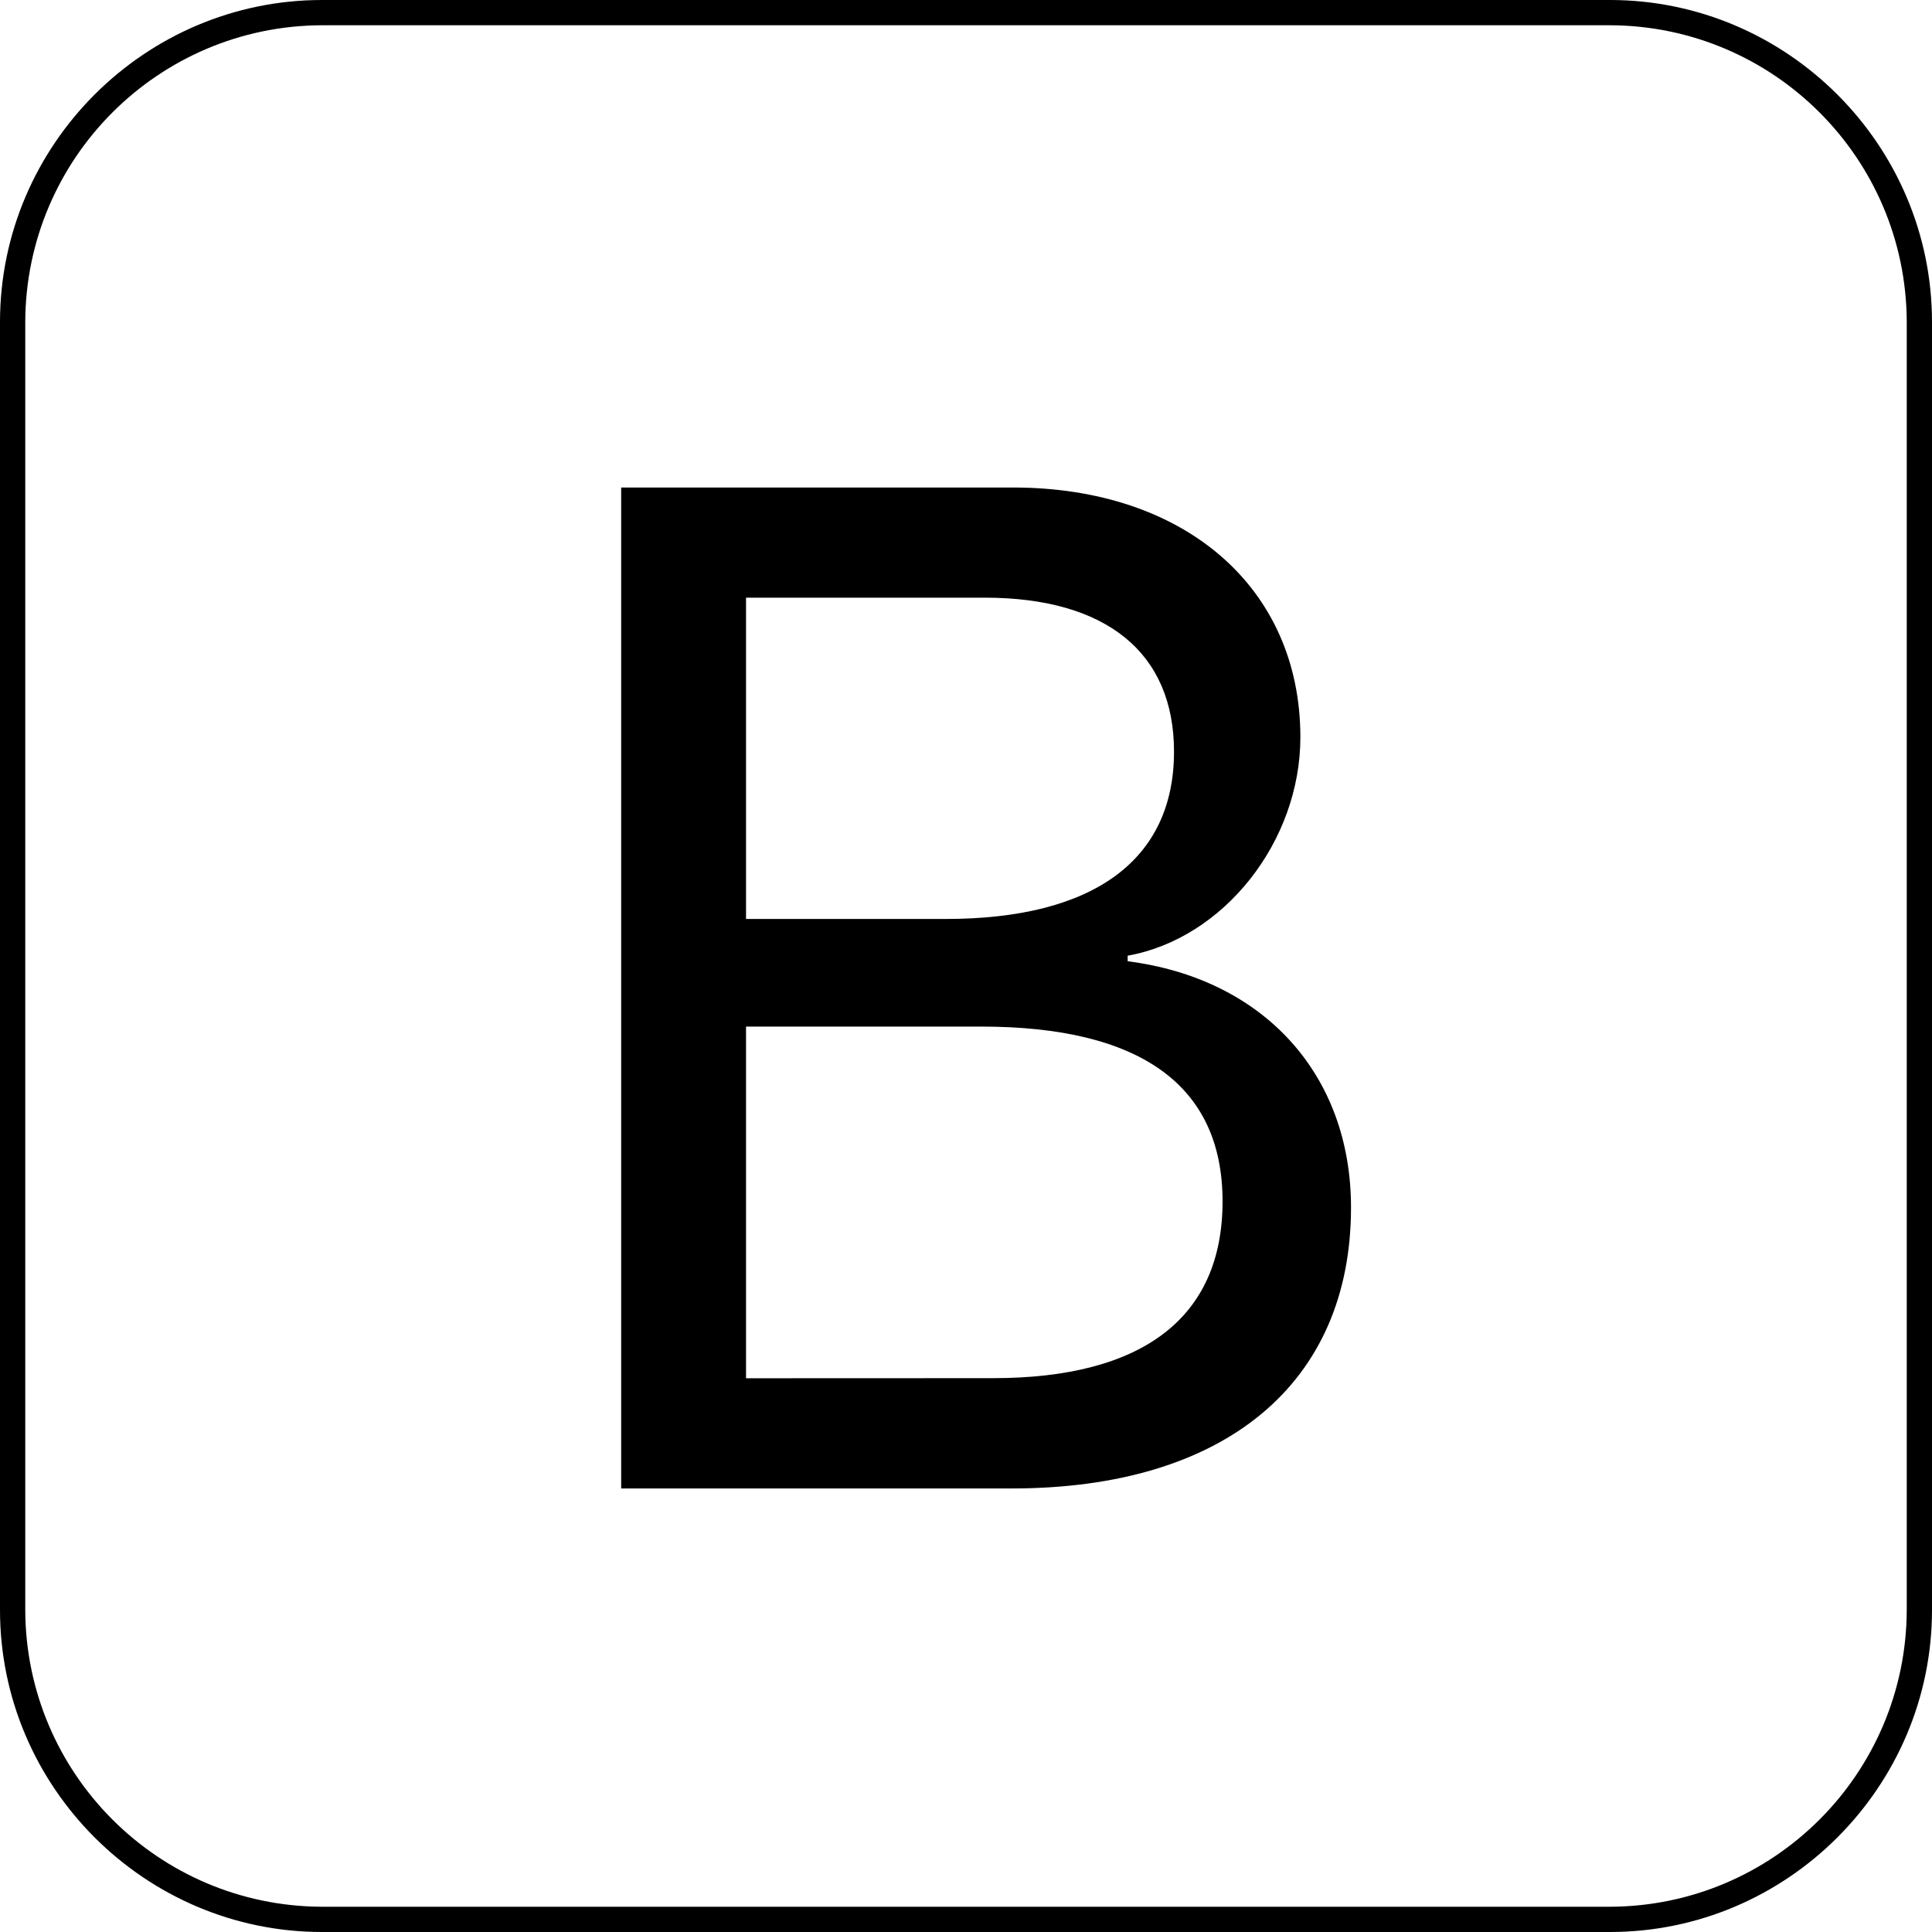
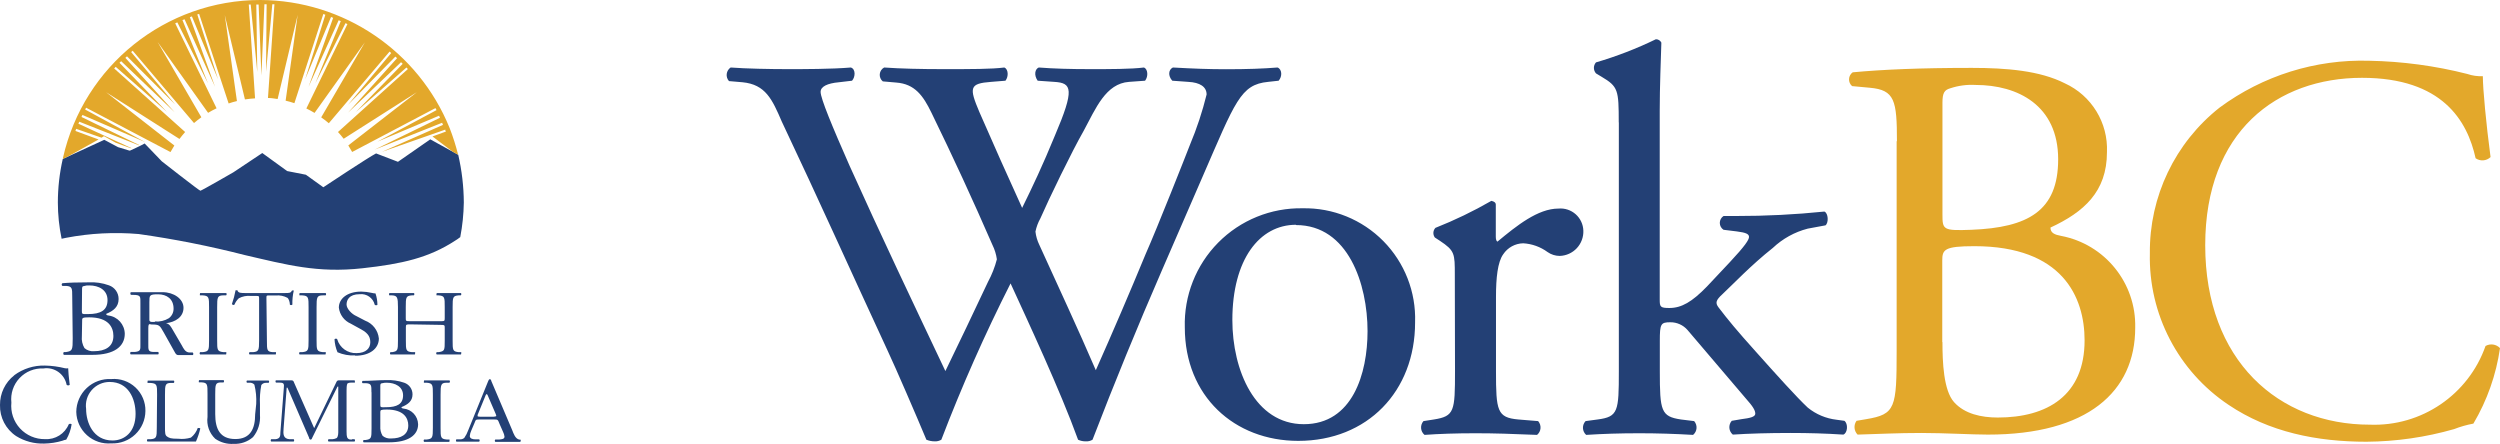
- <svg xmlns="http://www.w3.org/2000/svg" class="d-block" width="36" height="36" viewBox="0 0 612 612" focusable="false">
-   <path fill="currentColor" d="M510 8a94.3 94.3 0 0 1 94 94v408a94.3 94.3 0 0 1-94 94H102a94.3 94.3 0 0 1-94-94V102a94.3 94.3 0 0 1 94-94h408m0-8H102C45.9 0 0 45.9 0 102v408c0 56.1 45.9 102 102 102h408c56.1 0 102-45.9 102-102V102C612 45.9 566.1 0 510 0z" />
-   <path fill="currentColor" d="M196.77 471.5V154.43h124.15c54.27 0 91 31.64 91 79.1 0 33-24.17 63.72-54.71 69.21v1.76c43.07 5.49 70.75 35.82 70.75 78 0 55.81-40 89-107.45 89zm39.55-180.4h63.28c46.8 0 72.29-18.68 72.29-53 0-31.42-21.53-48.78-60-48.78h-75.57zm78.22 145.46c47.68 0 72.73-19.34 72.73-56s-25.93-55.37-76.46-55.37h-74.49v111.4z" />
+ <svg xmlns="http://www.w3.org/2000/svg" viewBox="0 0 259.26 45.98">
+   <defs>
+     <style>.cls-1{fill:#234075;}.cls-1,.cls-2,.cls-3{fill-rule:evenodd;}.cls-2{fill:#e3a82b;}.cls-3{fill:#fffffe;}</style>
+   </defs>
+   <g id="Layer_2" data-name="Layer 2">
+     <g id="Layer_1-2" data-name="Layer 1">
+       <path class="cls-1" d="M75.6,8.41A.94.94,0,0,1,75.77,7c1.55.12,4.14.17,5.92.17,1.61,0,4.54,0,6.55-.17.52.17.46,1,.12,1.37L87,8.53c-1.21.11-1.9.45-1.9,1,0,.68,1.21,3.59,3,7.65,3.21,7.14,6.61,14.27,9.94,21.3,1.38-2.86,2.93-6.06,4.42-9.25a10.39,10.39,0,0,0,.92-2.34,4.87,4.87,0,0,0-.46-1.49q-3-6.9-6.32-13.7c-.86-1.77-1.72-3-3.67-3.14l-1.38-.12A.87.87,0,0,1,91.69,7c1.67.12,3.85.17,6.15.17,2.87,0,5,0,6.32-.17.4.17.46.92.11,1.37l-1.49.12c-2.24.17-2.3.57-1.21,3.14q2.18,5,4.43,9.93c1.09-2.22,2.12-4.39,3.39-7.48,2.07-4.85,1.78-5.48-.06-5.59l-1.72-.12c-.4-.57-.29-1.2.11-1.37,1.55.12,3.28.17,5.4.17,1.9,0,4.19,0,5.52-.17.4.17.46.92.11,1.37l-1.66.12c-2.42.17-3.45,2.74-4.71,5.08-1.21,2.11-3.62,7.08-4.49,9.08a4.76,4.76,0,0,0-.51,1.37,4.23,4.23,0,0,0,.4,1.37c2,4.4,4,8.68,5.86,13q2.67-6,5.17-12.05C120,23.66,123,16.07,123.41,15a35.16,35.16,0,0,0,1.72-5.2c0-.8-.69-1.25-1.9-1.31l-1.66-.12c-.46-.51-.4-1.14.06-1.37,2.18.12,3.73.18,5.51.18,2.19,0,3.86-.06,5.35-.18.46.18.51.92.11,1.37l-1.09.12c-2.87.28-3.39,2-6.84,9.93l-4.19,9.65q-3.78,8.69-7.18,17.53a1.18,1.18,0,0,1-.69.17,1.78,1.78,0,0,1-.81-.17c-1.84-5.08-5.17-12.22-7-16.21a171.9,171.9,0,0,0-7.18,16.21,1.2,1.2,0,0,1-.69.17,2.27,2.27,0,0,1-.86-.17c-1-2.4-3.22-7.54-4-9.19-3.68-7.94-7.24-15.88-11-23.81C80.08,10.3,79.39,8.76,77,8.53L75.6,8.41Zm58.8,14.9c-3.79,0-6.6,3.6-6.6,9.88,0,5.2,2.35,10.8,7.41,10.8s6.61-5.26,6.61-9.65c0-4.86-2-11-7.42-11m12.35,10.1c0,7.14-4.94,12.28-12.12,12.28-6.61,0-11.76-4.63-11.76-11.76A12,12,0,0,1,135.09,21.6a11.44,11.44,0,0,1,11.66,11.82m4.12-4.91c0-2.22,0-2.51-1.55-3.54l-.52-.34a.78.78,0,0,1,.06-1,44.27,44.27,0,0,0,5.8-2.8c.29.06.46.18.46.4v3.32c0,.28.06.45.17.51,2-1.66,4.2-3.43,6.33-3.43a2.37,2.37,0,0,1,2.58,2.29,2.53,2.53,0,0,1-2.45,2.62h0a2.2,2.2,0,0,1-1.26-.4,4.74,4.74,0,0,0-2.53-.91,2.55,2.55,0,0,0-2.07,1.14c-.58.8-.75,2.46-.75,4.4V38.5c0,4.11.12,4.8,2.3,5l2.07.17a1,1,0,0,1-.11,1.43c-2.7-.11-4.37-.17-6.38-.17s-3.79.06-5.29.17a1,1,0,0,1-.11-1.43l1.09-.17c2.12-.34,2.18-.85,2.18-5Zm17-15.82c0-3.36-.06-3.71-1.78-4.73l-.58-.35a.86.86,0,0,1,0-1.14,39.68,39.68,0,0,0,6.21-2.4.62.62,0,0,1,.57.35c-.05,1.71-.17,4.56-.17,7.08V31.08c0,.74.06.86,1,.86,1.26,0,2.35-.63,3.9-2.23l2.36-2.51c1.61-1.72,2-2.34,2-2.63s-.29-.45-1.26-.57l-1.38-.17a.85.85,0,0,1,0-1.43h1.32a88.42,88.42,0,0,0,9.14-.46c.4.17.46,1.15.11,1.43l-1.84.34a8.3,8.3,0,0,0-3.62,2c-2.24,1.77-4.19,3.83-5.23,4.8-.69.63-.75.91-.4,1.37,1,1.31,1.9,2.4,3.85,4.57,2.24,2.51,4.25,4.74,5.4,5.82a5.79,5.79,0,0,0,3,1.26l.8.11c.4.29.35,1.26-.11,1.43-1.82-.12-3.64-.17-5.46-.17-2.3,0-4.31.06-6,.17a1,1,0,0,1-.11-1.43l1-.17c.87-.11,1.44-.23,1.44-.57s-.23-.74-1-1.6L175,34.22a2.34,2.34,0,0,0-1.78-.8c-1,0-1.09.17-1.09,1.94V38.5c0,4.11.12,4.69,2.18,5l1.38.17a1,1,0,0,1-.11,1.43c-1.86-.11-3.72-.17-5.57-.17-2.07,0-3.8.06-5.52.17a1,1,0,0,1-.06-1.43l1.26-.17c2.13-.28,2.19-.85,2.19-5V12.69Z" />
+       <path class="cls-2" d="M201.44,35.48c0,2.05.11,5,1.2,6.22s2.82,1.6,4.54,1.6c5.12,0,9-2.28,9-8,0-4.51-2.3-9.77-11.43-9.77-3.11,0-3.33.35-3.33,1.49v8.45Zm0-13.25c0,1.6.05,1.71,3,1.6,5.86-.23,9-1.94,9-7.31,0-5.6-4.19-7.71-8.56-7.71a7,7,0,0,0-2.64.35c-.58.17-.8.45-.8,1.48V22.23Zm-4.72-7.59c0-4.23-.23-5.31-2.81-5.54l-1.84-.17a.91.91,0,0,1,.06-1.43c3.1-.29,7-.46,12.35-.46,3.62,0,7.07.29,9.65,1.6a7.49,7.49,0,0,1,4.37,7.14c0,4.11-2.41,6.22-5.86,7.82,0,.57.46.74,1.09.86a9.46,9.46,0,0,1,7.7,9.53c0,6.63-4.94,11.08-15.28,11.08-1.67,0-4.49-.17-6.9-.17s-4.48.11-6.61.17a1.11,1.11,0,0,1-.11-1.43l1-.17c3.05-.51,3.16-1.14,3.16-7.14V14.64Zm33.47-3.49A24.86,24.86,0,0,1,245.7,6.3a44.74,44.74,0,0,1,10.17,1.37,4.33,4.33,0,0,0,1.61.23c0,1.31.34,4.91.8,8.39a1.22,1.22,0,0,1-1.55.12c-.86-3.89-3.45-8.34-11.78-8.34-8.79,0-16.26,5.54-16.26,17.36,0,12,7.64,18.61,17.07,18.61a12.23,12.23,0,0,0,12-8.16,1.23,1.23,0,0,1,1.5.22,21.3,21.3,0,0,1-2.76,7.83,11.06,11.06,0,0,0-2,.57,33.92,33.92,0,0,1-9.08,1.31c-5.17,0-10.11-1-14.3-3.82a18.38,18.38,0,0,1-8.17-15.71,19,19,0,0,1,7.24-15.13" />
+       <path class="cls-3" d="M47.47,15.85a21.07,21.07,0,0,0-40.95.58A19.82,19.82,0,0,0,6,21a19.33,19.33,0,0,0,.38,3.76,4.4,4.4,0,0,0,.47-.1h0a27.73,27.73,0,0,1,7.53-.39,101.35,101.35,0,0,1,11,2.18c4.33,1,7.52,1.89,12.2,1.37,4.1-.45,6.9-1.09,9.63-2.87h0l.22-.14.29-.22A20.62,20.62,0,0,0,48.1,21a23.14,23.14,0,0,0-.63-5.16" />
+       <path class="cls-1" d="M8.49,34.87a2,2,0,0,0,.27,1.23,1.31,1.31,0,0,0,1,.32c1.13,0,2-.45,2-1.58,0-.9-.5-1.93-2.51-1.93-.68,0-.73.06-.73.29Zm0-2.62c0,.32,0,.34.66.32,1.29,0,2-.39,2-1.45s-.92-1.52-1.88-1.52a1.57,1.57,0,0,0-.58.07c-.13,0-.18.09-.18.29Zm-1-1.5c0-.84,0-1.05-.62-1.1l-.4,0a.17.17,0,0,1,0-.28c.68-.06,1.54-.09,2.71-.09a5.3,5.3,0,0,1,2.12.31,1.49,1.49,0,0,1,1,1.42c0,.81-.53,1.23-1.29,1.54,0,.12.1.15.24.17a1.94,1.94,0,0,1,1.69,1.89c0,1.31-1.08,2.19-3.35,2.19-.37,0-1,0-1.52,0s-1,0-1.45,0a.21.21,0,0,1,0-.29l.22,0c.67-.1.7-.23.7-1.41Zm14.19,1.11c0-1,0-1.19-.66-1.23l-.27,0c-.06,0,0-.22,0-.24.54,0,.91,0,1.36,0l1.34,0c.06,0,.08.2,0,.24l-.27,0c-.64,0-.66.21-.66,1.23v3.43c0,1,0,1.16.66,1.23l.27,0c.06,0,0,.21,0,.24-.45,0-.89,0-1.34,0l-1.36,0a.18.18,0,0,1,0-.24l.27,0c.64-.07.66-.2.66-1.23V31.86Zm6,3.45c0,1,0,1.16.6,1.21l.32,0c.06,0,0,.21,0,.24l-1.32,0-1.4,0a.16.16,0,0,1,0-.24l.36,0c.58-.05.63-.19.63-1.21V31c0-.3,0-.31-.31-.31h-.55a2.16,2.16,0,0,0-1.24.24,1.88,1.88,0,0,0-.46.67.19.19,0,0,1-.26-.07,9.15,9.15,0,0,0,.38-1.43s.17,0,.19,0c.07.3.4.29.86.29H29.5c.55,0,.64,0,.79-.27.05,0,.16,0,.18,0a5.68,5.68,0,0,0-.15,1.47.19.19,0,0,1-.26,0c0-.24-.1-.6-.26-.71a2.11,2.11,0,0,0-1.17-.24h-.71c-.3,0-.29,0-.29.33ZM32,31.86c0-1,0-1.19-.66-1.23l-.27,0c-.06,0,0-.22,0-.24.53,0,.9,0,1.35,0l1.34,0c.06,0,.09.2,0,.24l-.27,0c-.64,0-.66.21-.66,1.23v3.43c0,1,0,1.16.66,1.23l.27,0c.07,0,0,.21,0,.24l-1.34,0-1.35,0a.17.17,0,0,1,0-.24l.27,0c.64-.07.66-.2.66-1.23V31.86Zm4.83,5A4.07,4.07,0,0,1,35,36.53a4,4,0,0,1-.31-1.35c.06-.07.23-.09.28,0a2,2,0,0,0,2,1.44c1,0,1.43-.53,1.43-1.11,0-.43-.1-.9-.94-1.35l-1.09-.6a2.07,2.07,0,0,1-1.23-1.66c0-.91.84-1.66,2.33-1.66a5.06,5.06,0,0,1,1.07.13,1.76,1.76,0,0,0,.4.06,3.68,3.68,0,0,1,.2,1.17c0,.06-.23.09-.28,0a1.44,1.44,0,0,0-1.56-1.09c-1.12,0-1.36.63-1.36,1.07s.55,1,1,1.19l.92.48a2.21,2.21,0,0,1,1.43,1.85c0,1.06-.95,1.79-2.44,1.79m5.76-3.25c-.5,0-.52,0-.52.31v1.36c0,1,0,1.15.64,1.21l.3,0c.06,0,0,.21,0,.24l-1.33,0c-.45,0-.8,0-1.21,0a.18.18,0,0,1,0-.24l.18,0c.58-.1.6-.19.6-1.21V31.84c0-1-.07-1.18-.61-1.21l-.27,0c-.07,0-.05-.22,0-.24l1.31,0,1.21,0c.07,0,.09.2,0,.24l-.2,0c-.61.05-.63.2-.63,1.21V33c0,.3,0,.31.52.31h3c.5,0,.52,0,.52-.31V31.84c0-1,0-1.16-.64-1.21l-.19,0c-.07,0,0-.22,0-.24q1.24,0,2.49,0c.07,0,.09.2,0,.24l-.22,0c-.6.05-.62.2-.62,1.21v3.47c0,1,0,1.14.62,1.21l.25,0c.07,0,0,.21,0,.24l-1.26,0c-.43,0-.8,0-1.26,0a.16.16,0,0,1,0-.24l.19,0c.64-.1.64-.19.64-1.21V34c0-.29,0-.31-.52-.31ZM1.48,38.91a5.13,5.13,0,0,1,3.18-1,9.24,9.24,0,0,1,2.08.28.8.8,0,0,0,.33,0c0,.27.07,1,.16,1.72a.25.25,0,0,1-.32,0,2.12,2.12,0,0,0-2.41-1.7,3.19,3.19,0,0,0-3.32,3.54,3.45,3.45,0,0,0,3.49,3.79A2.5,2.5,0,0,0,7.13,44a.24.24,0,0,1,.3,0,4.43,4.43,0,0,1-.56,1.59,1.93,1.93,0,0,0-.41.12A7.15,7.15,0,0,1,4.6,46a5.2,5.2,0,0,1-2.93-.78A3.75,3.75,0,0,1,0,42a3.86,3.86,0,0,1,1.48-3.08m12.58,4c0-1.59-.75-3.31-2.69-3.31a2.46,2.46,0,0,0-2.44,2.8c0,1.42.74,3.27,2.74,3.27,1.23,0,2.39-.86,2.39-2.76m-6.15-.2a3.44,3.44,0,0,1,3.63-3.41,3.26,3.26,0,0,1,3.54,3.31,3.39,3.39,0,0,1-3.54,3.36,3.35,3.35,0,0,1-3.63-3.27m18.66-.82a6.73,6.73,0,0,0-.19-2,.61.61,0,0,0-.51-.2l-.26,0a.17.17,0,0,1,0-.23l1.17,0c.43,0,.71,0,1.08,0a.17.17,0,0,1,0,.24l-.25,0a.58.58,0,0,0-.51.23,8.26,8.26,0,0,0-.14,2v1.09a3.25,3.25,0,0,1-.72,2.31,2.85,2.85,0,0,1-2,.7,3,3,0,0,1-1.92-.53,2.64,2.64,0,0,1-.8-2.27V40.86c0-1,0-1.17-.62-1.21l-.26,0c-.06,0,0-.21,0-.23l1.28,0,1.26,0c.06,0,.08.2,0,.24l-.24,0c-.6,0-.62.21-.62,1.21v2.08c0,1.56.51,2.58,2.09,2.58s2.05-1.1,2.05-2.56ZM39.44,44.2a1.68,1.68,0,0,0,.24,1,1.21,1.21,0,0,0,.89.27c1,0,1.77-.39,1.77-1.35,0-.76-.45-1.65-2.24-1.65-.61,0-.66.06-.66.25Zm0-2.24c0,.27,0,.29.59.27,1.15,0,1.77-.33,1.77-1.23s-.82-1.31-1.68-1.31a1.55,1.55,0,0,0-.52.06c-.11,0-.16.08-.16.25Zm-.92-1.28c0-.72,0-.9-.55-.94l-.36,0a.14.14,0,0,1,0-.24c.81,0,1.61-.08,2.42-.08a4.93,4.93,0,0,1,1.89.27,1.27,1.27,0,0,1,.86,1.21c0,.7-.48,1.05-1.15,1.32,0,.1.09.13.21.15A1.68,1.68,0,0,1,43.36,44c0,1.12-1,1.87-3,1.87-.33,0-.88,0-1.35,0s-.88,0-1.3,0a.16.16,0,0,1,0-.24l.2,0c.6-.09.62-.19.62-1.21V40.68Zm-22.45-7.3c-.19,0-.58.07-.58-.19V31.34c0-.72,0-.82.9-.82S18,31,18,32A1.21,1.21,0,0,1,17.51,33a2.38,2.38,0,0,1-1.44.34M20,36.55l-.27,0-.15,0c-.39-.06-.55-.41-.73-.74l-.94-1.61c-.16-.27-.33-.63-.7-.68,1-.12,1.82-.66,1.82-1.6S18,30.3,16.86,30.3c-.66,0-1.3,0-2,0-.37,0-.76,0-1.13,0-.2,0-.21,0-.21.15s.08.13.29.13c.81,0,.75.19.75.85v4.23c0,.6.05.78-.59.84l-.15,0-.27,0a.18.18,0,0,0,0,.25l.4,0c.35,0,.71,0,1.06,0s.7,0,1,0l.4,0a.19.19,0,0,0,0-.25l-.27,0-.16,0c-.64,0-.6-.22-.6-.84V34.07c0-.1,0-.34.06-.42s.16,0,.25,0c.87,0,.86.09,1.28.81l1.12,2c.1.16.16.36.39.36H20a.17.17,0,0,0,0-.24m-3.71,4.34c0-1,0-1.16-.7-1.21l-.27,0c-.06,0,0-.21,0-.24l1.38,0,1.32,0c.06,0,.08.2,0,.24l-.26,0c-.63,0-.65.2-.65,1.21v3.36c0,.61,0,.86.23,1s.32.22,1.16.22a3.21,3.21,0,0,0,1.3-.12,2.2,2.2,0,0,0,.71-1c.06,0,.26,0,.26.06a7.06,7.06,0,0,1-.45,1.35c-.88,0-1.77,0-2.65,0h-1l-1.38,0a.17.17,0,0,1,0-.24l.32,0c.62-.06.65-.19.65-1.2Zm28.6,0c0-1,0-1.18-.64-1.23l-.27,0c-.06,0,0-.21,0-.24l1.32,0,1.3,0c.07,0,.09.2,0,.24l-.27,0c-.61,0-.64.21-.64,1.23v3.44c0,1,0,1.16.64,1.22l.27,0c.06,0,0,.21,0,.24l-1.3,0-1.32,0a.18.18,0,0,1,0-.24l.27,0c.61-.07.64-.2.64-1.22Zm-8.38,4.66h-.15a.38.38,0,0,1-.29-.12c-.14-.14-.13-.55-.13-.71V40.5c0-.18,0-.58.09-.73a.57.57,0,0,1,.34-.09h.14l.27,0c.07,0,0-.21,0-.24H35.22c-.13,0-.24,0-.31.13l-2.33,4.83-2.06-4.67c-.07-.16-.08-.29-.3-.29H28.63c-.07,0-.09.2,0,.24l.27,0H29c.45,0,.48.13.43.59l-.35,4.54c0,.45-.05.69-.53.74l-.16,0-.27,0a.18.18,0,0,0,0,.24l.4,0c.24,0,.49,0,.74,0s.53,0,.8,0h.4a.18.18,0,0,0,0-.24l-.27,0h-.15c-.69-.05-.68-.54-.63-1.13l.32-4.22h.08l2.24,5.19c0,.07.05.2.16.2s.14-.12.17-.19L35,40.09h.08v4.64c0,.18,0,.56-.17.7a1.28,1.28,0,0,1-.43.12l-.15,0-.26,0a.16.16,0,0,0,0,.24h.39c.37,0,.74,0,1.11,0l.79,0,.41,0a.18.18,0,0,0,0-.24l-.27,0Zm14.67-2.36H49.93s-.4,0-.4-.06a.61.61,0,0,1,0-.13l.76-1.86s.1-.3.18-.3.16.26.18.3l.75,1.74s.07.19.07.23-.25.08-.32.08M54,45.59l0,0-.15,0c-.42-.1-.58-.6-.74-1l-2.16-5.08c0-.06-.06-.19-.15-.19s-.15.14-.18.22l-2.06,5.07a3.35,3.35,0,0,1-.41.8.61.61,0,0,1-.39.15h-.17l-.26,0a.18.18,0,0,0,0,.24h.4c.28,0,.57,0,.85,0s.47,0,.71,0l.4,0a.16.16,0,0,0,0-.24l-.27,0-.14,0c-.25,0-.56-.07-.56-.34a1.61,1.61,0,0,1,.15-.56l.32-.75c.16-.37.1-.41.52-.41h1.46c.51,0,.44,0,.66.52l.34.77a1.46,1.46,0,0,1,.15.49c0,.26-.28.27-.54.3h-.16l-.26,0a.18.18,0,0,0,0,.24l.4,0,.91,0,1.12,0,.16,0a.17.17,0,0,0,0-.25M6.51,16.48A20.4,20.4,0,0,0,6,21a18.59,18.59,0,0,0,.39,3.76l.47-.1h0a27.63,27.63,0,0,1,7.52-.39,101.35,101.35,0,0,1,11,2.18c4.33,1,7.53,1.89,12.21,1.37,4.09-.45,6.89-1.08,9.62-2.87h0l.22-.14.3-.22A20.62,20.62,0,0,0,48.1,21a22.64,22.64,0,0,0-.58-4.95l-2.9-1.6-3.35,2.33L39,15.91c-.76.38-5.47,3.51-5.47,3.51l-1.81-1.3-1.94-.38-2.58-1.87-3,2s-3.31,1.91-3.42,1.91-4-3.05-4-3.05L15,14.88c-.31.19-1.52.74-1.52.74l-.06,0-1.18-.36-1.43-.76-4.34,2Z" />
+       <path class="cls-2" d="M10.21,14.46l-2.39-.88.08-.22,2.63.92.25-.16L12,14.8l1.56.57.09,0L8.13,12.83l.09-.21,6.14,2.43.09,0-6-2.92a2,2,0,0,1,.1-.21l6.49,2.81L8.83,11.36a1.74,1.74,0,0,0,.1-.19l8.75,4.6c.13-.23.26-.46.4-.68L11,9.56l7.61,4.85c.19-.25.39-.49.59-.72L11.84,7.1,12,6.93l5.31,4.67L12.4,6.52c0-.06.11-.11.17-.17l5.54,5.29L13,6a1.29,1.29,0,0,1,.17-.16l5,5L13.6,5.4l.16-.14,6.36,7.5c.24-.21.5-.41.76-.6l-4.53-7.8,5.23,7.34c.29-.17.58-.33.88-.47L18.17,2.42l.22-.1,3.18,6.32L18.92,2.08,19.14,2,22.3,9,19.69,1.78l.21-.08,2.71,6.52L20.46,1.5l.19-.06,3.06,9.29a8.47,8.47,0,0,1,.86-.25L23.31,1.56l2.09,8.75c.34-.05.7-.09,1.05-.11L25.8.47H26l.68,7-.1-7h.24l.29,7.36L27.42.44h.23l-.06,7,.65-7h.22l-.67,9.72c.34,0,.67.06,1,.11l2.08-8.72-1.25,8.89a9.46,9.46,0,0,1,.91.26l3-9.25.21.08L31.65,8.22l2.68-6.46.22.09L32,9l3.12-6.9.22.09L32.7,8.64,35.83,2.4l.2.1-4.26,8.75c.29.14.57.29.85.46l5.22-7.32-4.53,7.78a9.73,9.73,0,0,1,.79.61l6.3-7.43.17.15-4.48,5.37,4.91-5,.18.16L36.1,11.68l5.49-5.23.17.17-4.86,5L42.15,7l.15.16-7.25,6.53c.21.23.41.46.59.7l7.59-4.83-7.11,5.52c.14.22.27.45.4.68l8.64-4.55.11.21-6.12,3.27L45.53,12l.1.21-6.78,3.31,7-2.79.09.22L39.6,15.75l6.58-2.31c0,.07,0,.13.07.2l-1.4.51,2.09,1.58.57.32h0a22.83,22.83,0,0,0-.88-2.77A21.29,21.29,0,0,0,27,0,21,21,0,0,0,6.53,16.37a.52.52,0,0,0,0,.11l.41-.19,3.29-1.83Z" />
+     </g>
+   </g>
</svg>
